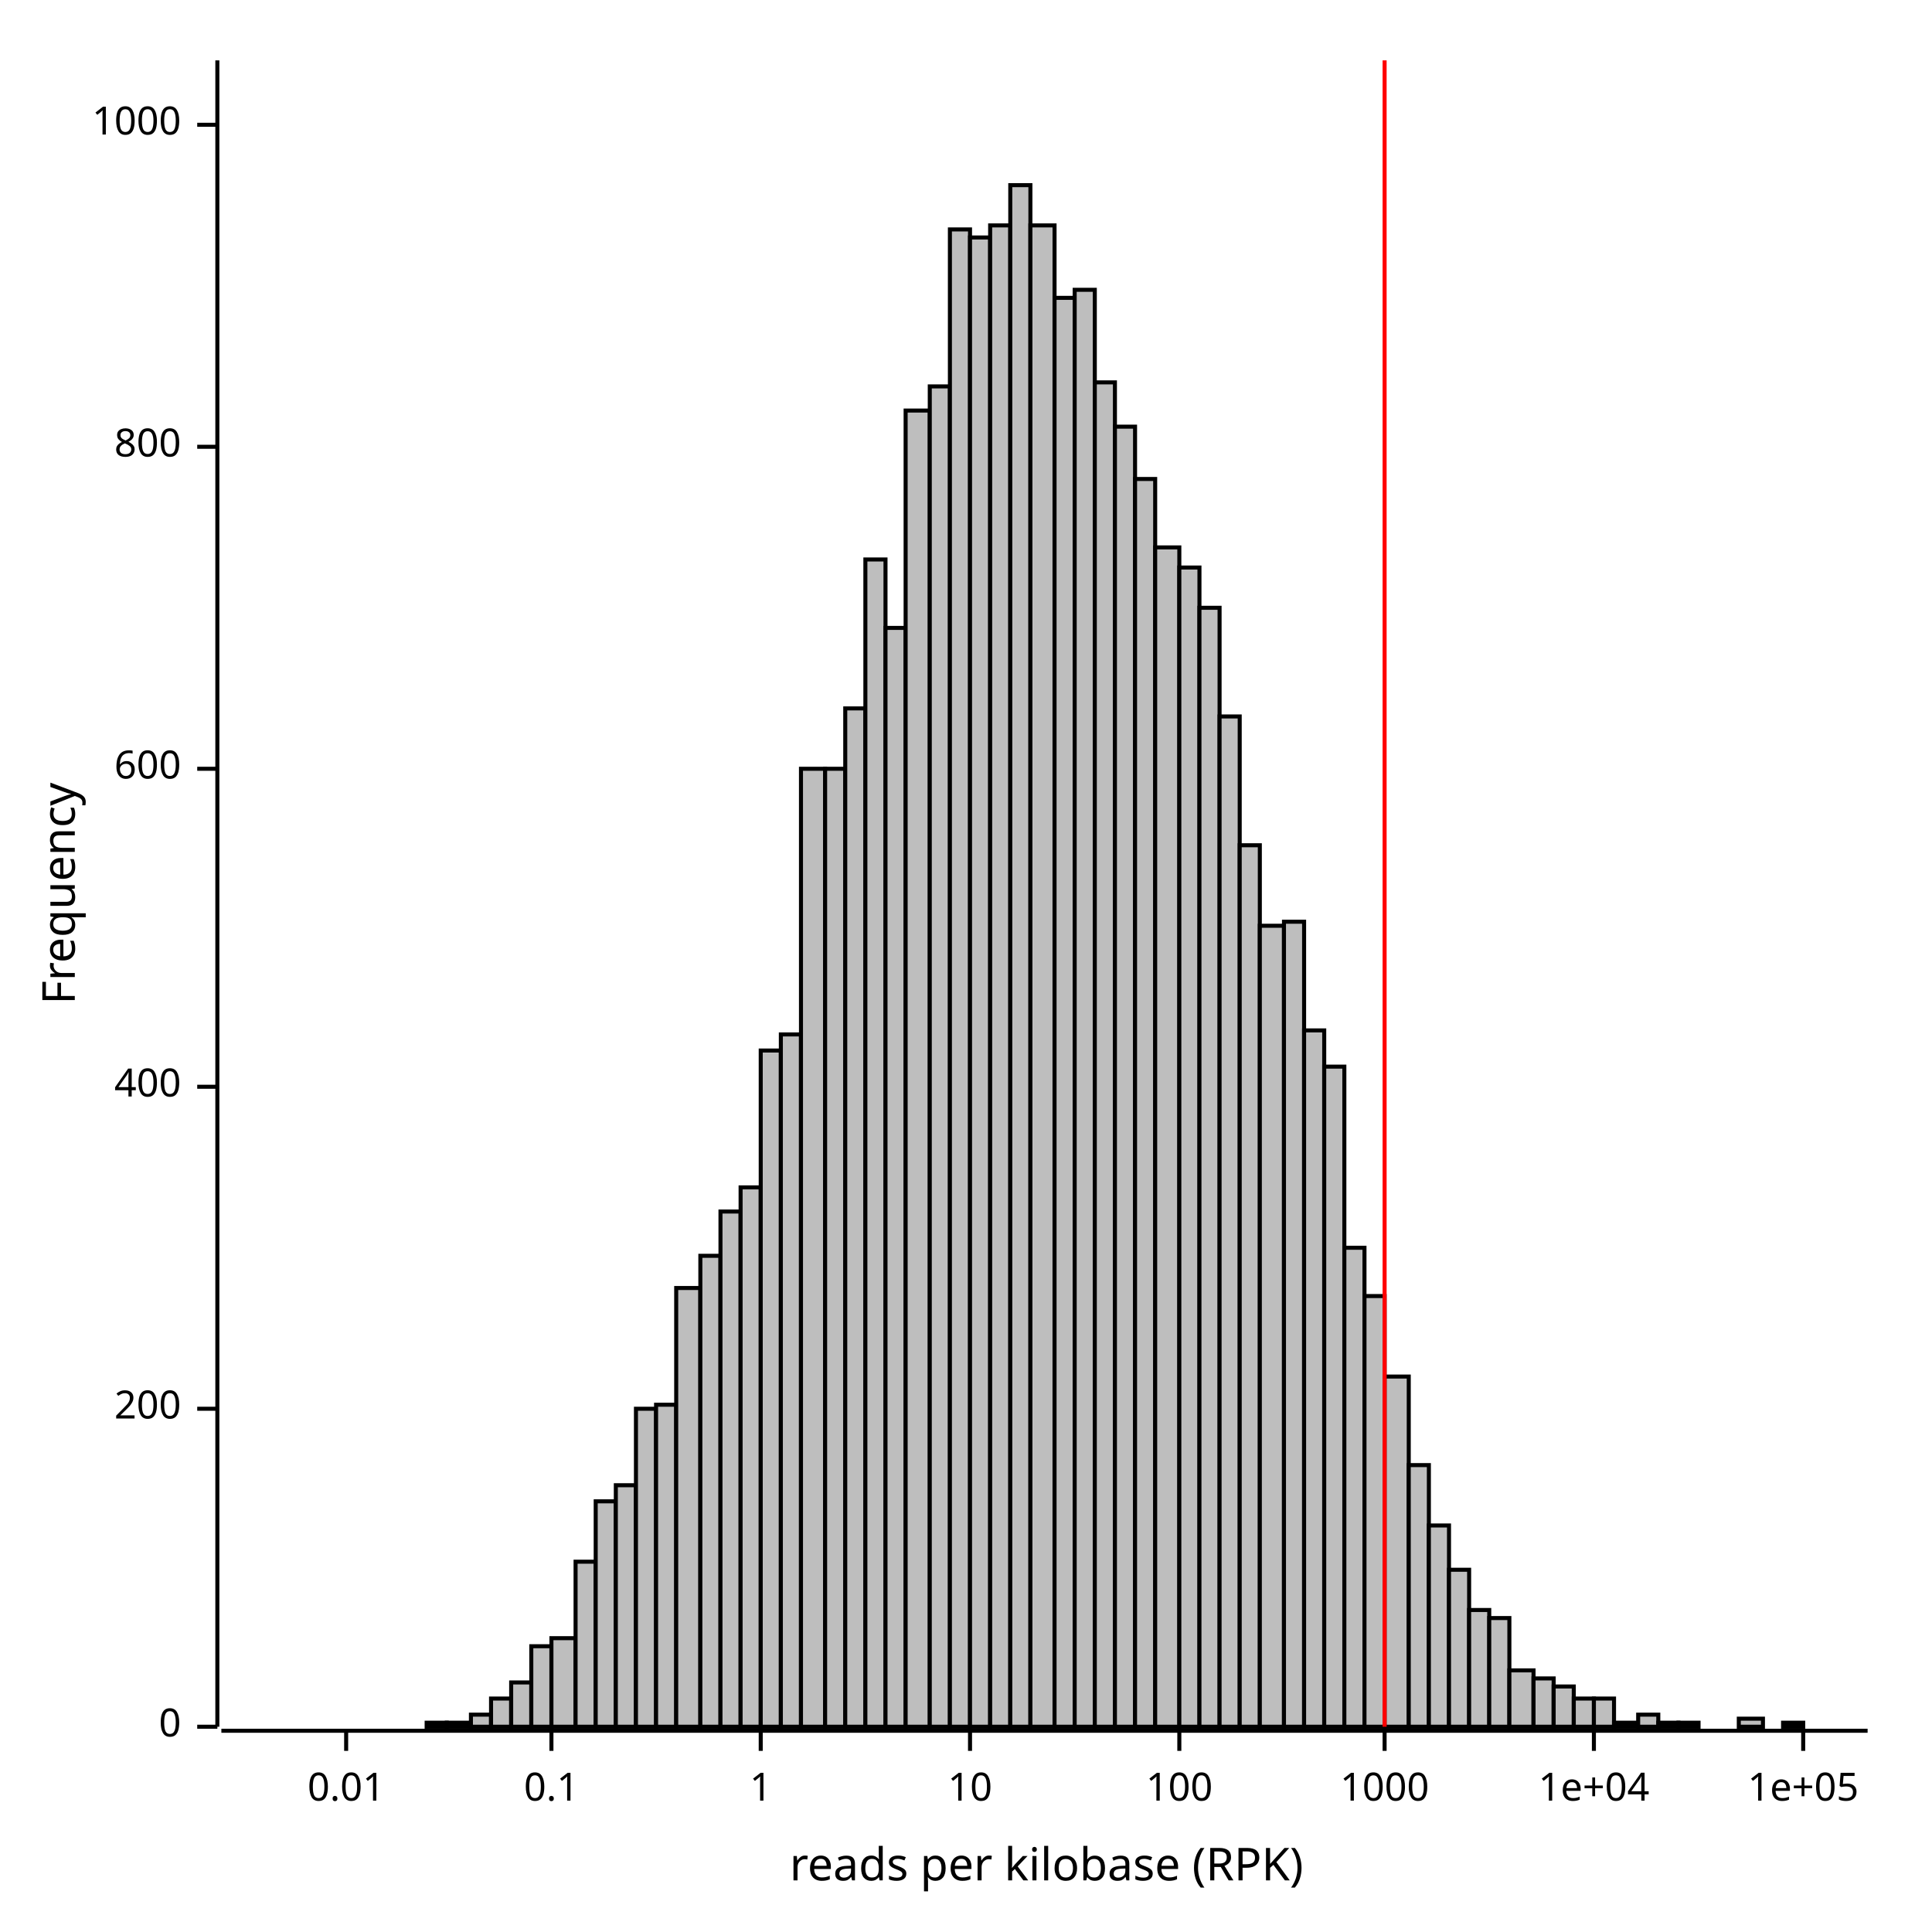
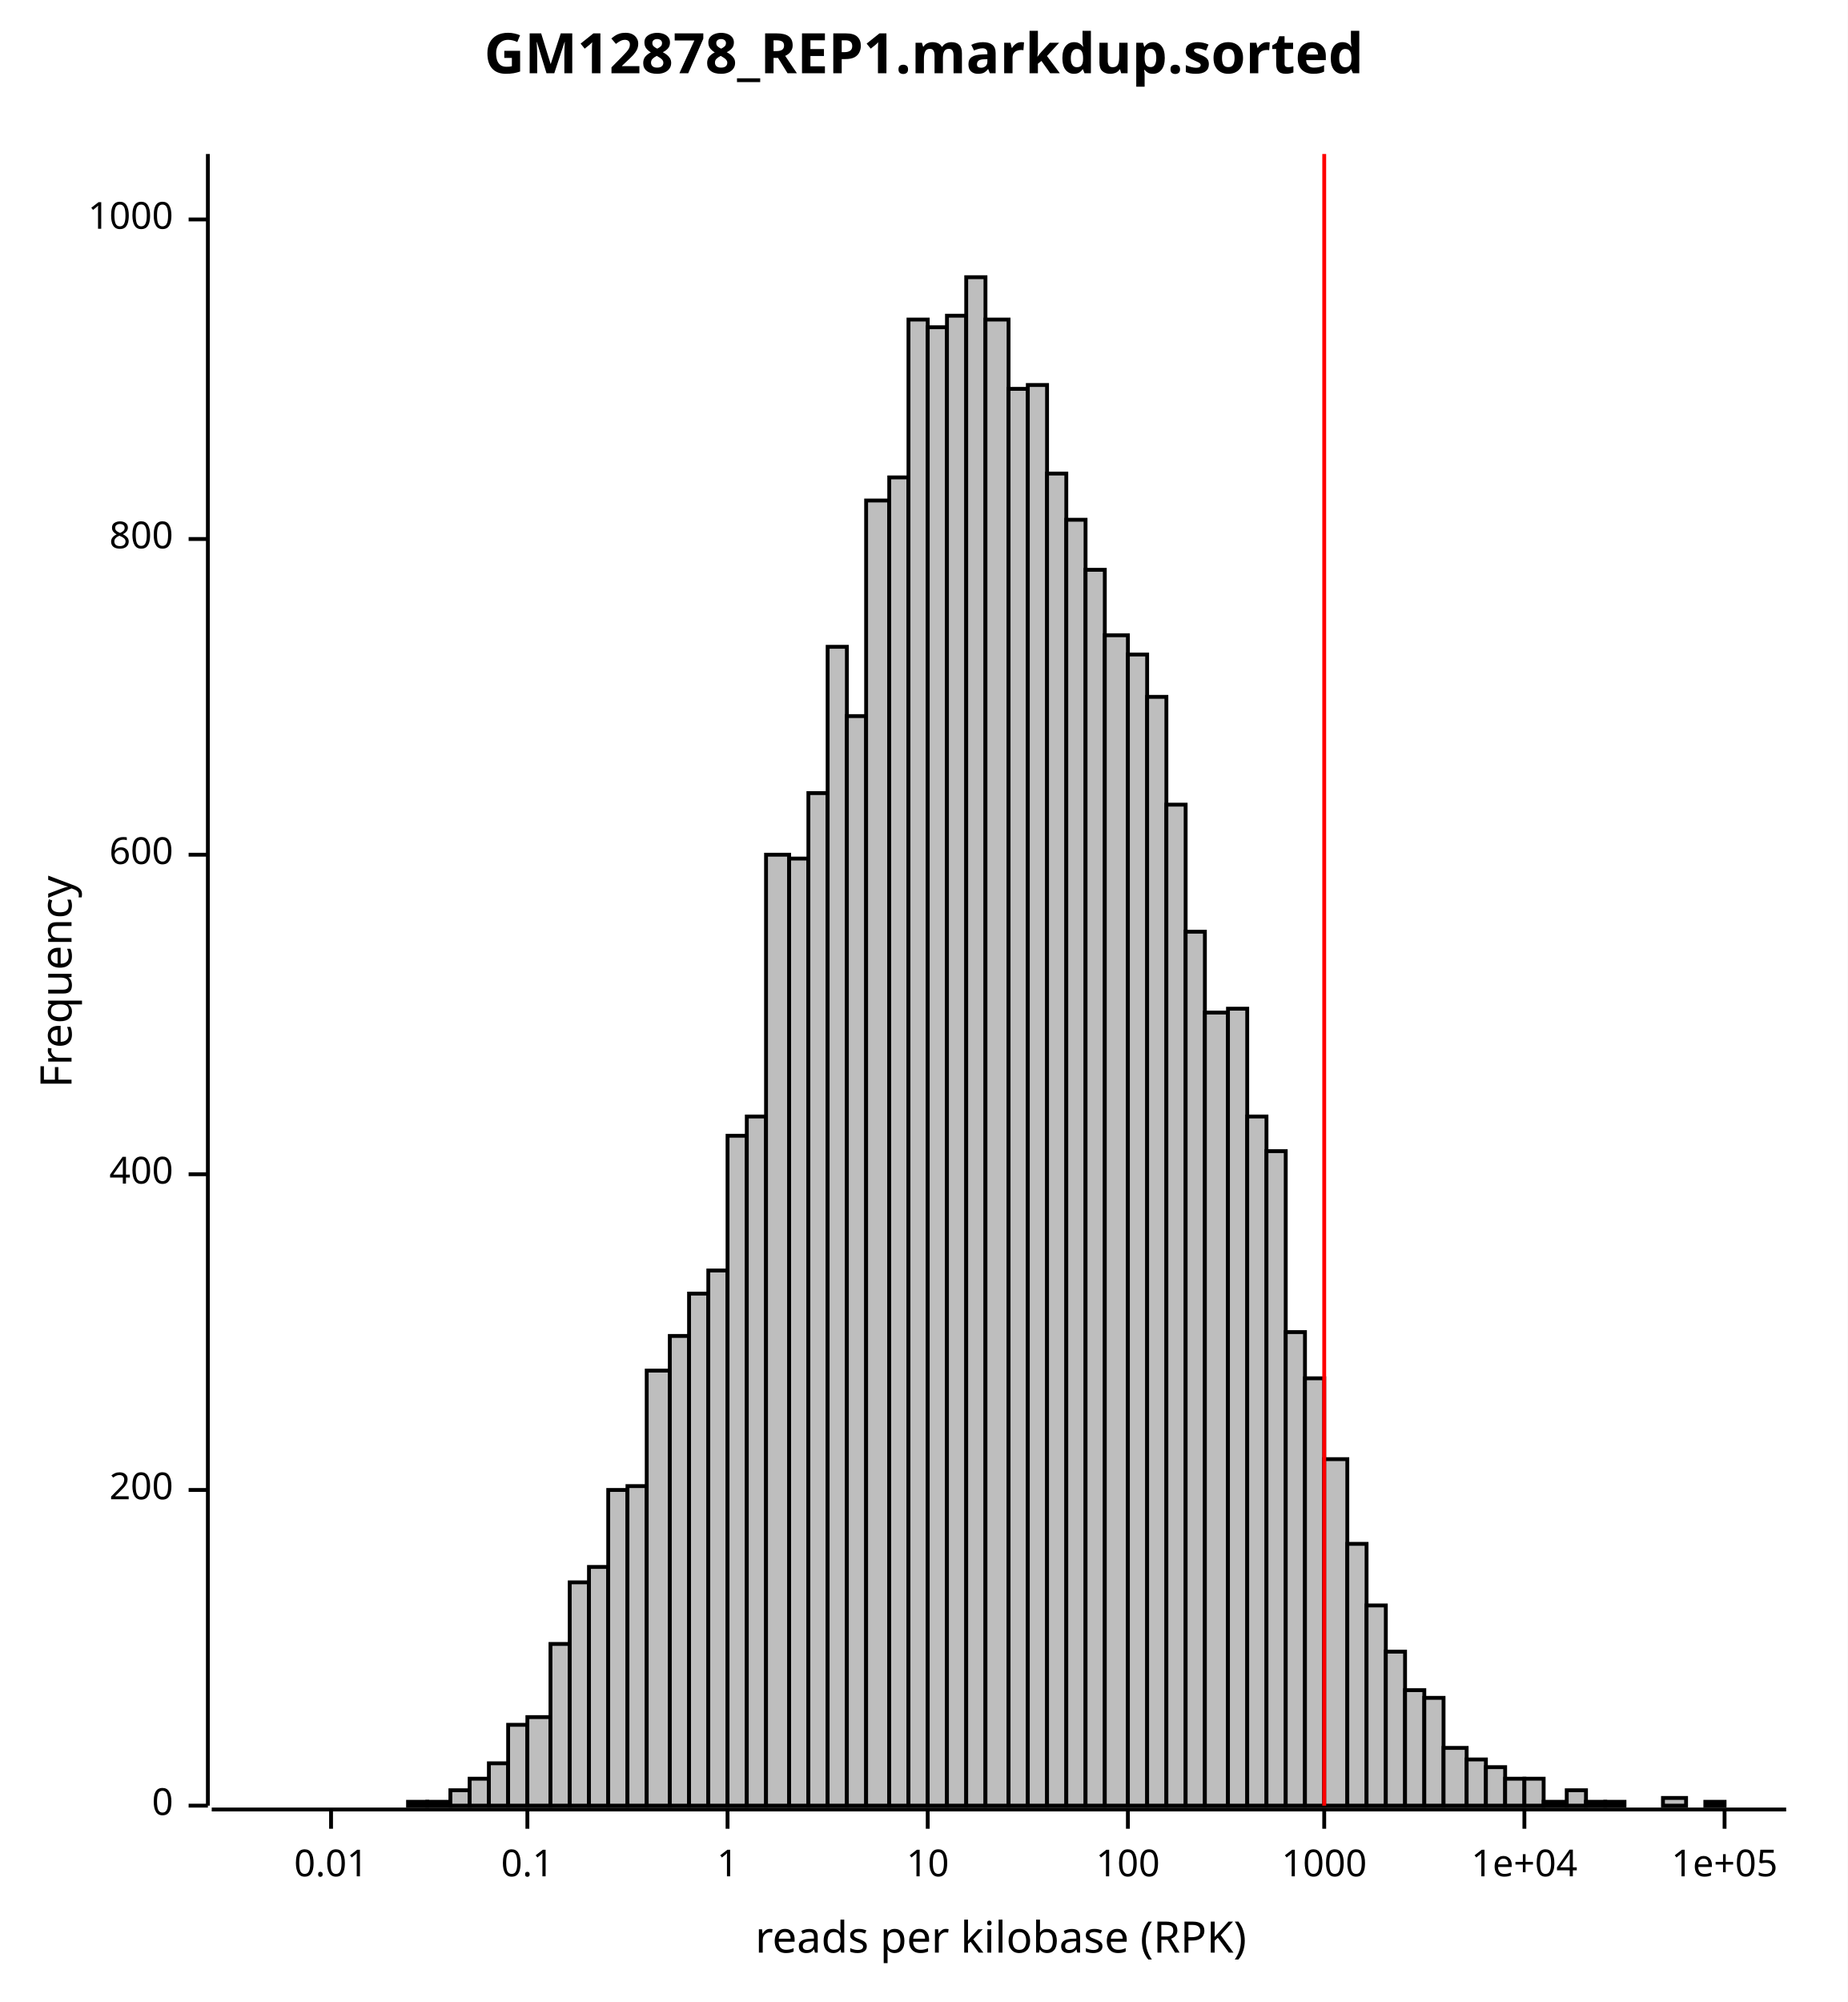
- <svg xmlns="http://www.w3.org/2000/svg" width="480" height="480" viewBox="0 0 480 480">
-   <rect x="0" y="0" width="480" height="480" opacity="1" fill="#FFFFFF" stroke="none" />
-   <text x="10" y="222" dy="0.76em" text-anchor="middle" font-family="sans-serif" font-size="11.29" opacity="1" fill="#000000" transform="rotate(270, 10, 222)">
+ <svg xmlns="http://www.w3.org/2000/svg" width="480" height="520" viewBox="0 0 480 520">
+   <rect x="0" y="0" width="480" height="520" opacity="1" fill="#FFFFFF" stroke="none" />
+   <text x="240" y="8" dy="0.76em" text-anchor="middle" font-family="sans-serif" font-size="14.516" opacity="1" fill="#000000" font-weight="bold">
+ GM12878_REP1.markdup.sorted
+ </text>
+   <text x="10" y="255" dy="0.76em" text-anchor="middle" font-family="sans-serif" font-size="11.29" opacity="1" fill="#000000" transform="rotate(270, 10, 255)">
Frequency
</text>
-   <text x="260" y="470" dy="-0.5ex" text-anchor="middle" font-family="sans-serif" font-size="11.29" opacity="1" fill="#000000">
+   <text x="260" y="510" dy="-0.5ex" text-anchor="middle" font-family="sans-serif" font-size="11.29" opacity="1" fill="#000000">
reads per kilobase (RPK)
</text>
-   <polyline fill="none" opacity="1" stroke="#000000" stroke-width="1" points="54,15 54,429 " />
-   <text x="45" y="429" dy="0.5ex" text-anchor="end" font-family="sans-serif" font-size="9.677" opacity="1" fill="#000000">
+   <polyline fill="none" opacity="1" stroke="#000000" stroke-width="1" points="54,40 54,469 " />
+   <text x="45" y="469" dy="0.5ex" text-anchor="end" font-family="sans-serif" font-size="9.677" opacity="1" fill="#000000">
0
</text>
-   <polyline fill="none" opacity="1" stroke="#000000" stroke-width="1" points="49,429 54,429 " />
-   <text x="45" y="350" dy="0.5ex" text-anchor="end" font-family="sans-serif" font-size="9.677" opacity="1" fill="#000000">
+   <polyline fill="none" opacity="1" stroke="#000000" stroke-width="1" points="49,469 54,469 " />
+   <text x="45" y="387" dy="0.5ex" text-anchor="end" font-family="sans-serif" font-size="9.677" opacity="1" fill="#000000">
200
</text>
-   <polyline fill="none" opacity="1" stroke="#000000" stroke-width="1" points="49,350 54,350 " />
-   <text x="45" y="270" dy="0.5ex" text-anchor="end" font-family="sans-serif" font-size="9.677" opacity="1" fill="#000000">
+   <polyline fill="none" opacity="1" stroke="#000000" stroke-width="1" points="49,387 54,387 " />
+   <text x="45" y="305" dy="0.5ex" text-anchor="end" font-family="sans-serif" font-size="9.677" opacity="1" fill="#000000">
400
</text>
-   <polyline fill="none" opacity="1" stroke="#000000" stroke-width="1" points="49,270 54,270 " />
-   <text x="45" y="191" dy="0.5ex" text-anchor="end" font-family="sans-serif" font-size="9.677" opacity="1" fill="#000000">
+   <polyline fill="none" opacity="1" stroke="#000000" stroke-width="1" points="49,305 54,305 " />
+   <text x="45" y="222" dy="0.5ex" text-anchor="end" font-family="sans-serif" font-size="9.677" opacity="1" fill="#000000">
600
</text>
-   <polyline fill="none" opacity="1" stroke="#000000" stroke-width="1" points="49,191 54,191 " />
-   <text x="45" y="111" dy="0.5ex" text-anchor="end" font-family="sans-serif" font-size="9.677" opacity="1" fill="#000000">
+   <polyline fill="none" opacity="1" stroke="#000000" stroke-width="1" points="49,222 54,222 " />
+   <text x="45" y="140" dy="0.5ex" text-anchor="end" font-family="sans-serif" font-size="9.677" opacity="1" fill="#000000">
800
</text>
-   <polyline fill="none" opacity="1" stroke="#000000" stroke-width="1" points="49,111 54,111 " />
-   <text x="45" y="31" dy="0.5ex" text-anchor="end" font-family="sans-serif" font-size="9.677" opacity="1" fill="#000000">
+   <polyline fill="none" opacity="1" stroke="#000000" stroke-width="1" points="49,140 54,140 " />
+   <text x="45" y="57" dy="0.5ex" text-anchor="end" font-family="sans-serif" font-size="9.677" opacity="1" fill="#000000">
1000
</text>
-   <polyline fill="none" opacity="1" stroke="#000000" stroke-width="1" points="49,31 54,31 " />
-   <polyline fill="none" opacity="1" stroke="#000000" stroke-width="1" points="55,430 464,430 " />
-   <text x="86" y="440" dy="0.76em" text-anchor="middle" font-family="sans-serif" font-size="9.677" opacity="1" fill="#000000">
+   <polyline fill="none" opacity="1" stroke="#000000" stroke-width="1" points="49,57 54,57 " />
+   <polyline fill="none" opacity="1" stroke="#000000" stroke-width="1" points="55,470 464,470 " />
+   <text x="86" y="480" dy="0.76em" text-anchor="middle" font-family="sans-serif" font-size="9.677" opacity="1" fill="#000000">
0.01
</text>
-   <polyline fill="none" opacity="1" stroke="#000000" stroke-width="1" points="86,430 86,435 " />
-   <text x="137" y="440" dy="0.76em" text-anchor="middle" font-family="sans-serif" font-size="9.677" opacity="1" fill="#000000">
+   <polyline fill="none" opacity="1" stroke="#000000" stroke-width="1" points="86,470 86,475 " />
+   <text x="137" y="480" dy="0.76em" text-anchor="middle" font-family="sans-serif" font-size="9.677" opacity="1" fill="#000000">
0.1
</text>
-   <polyline fill="none" opacity="1" stroke="#000000" stroke-width="1" points="137,430 137,435 " />
-   <text x="189" y="440" dy="0.76em" text-anchor="middle" font-family="sans-serif" font-size="9.677" opacity="1" fill="#000000">
+   <polyline fill="none" opacity="1" stroke="#000000" stroke-width="1" points="137,470 137,475 " />
+   <text x="189" y="480" dy="0.76em" text-anchor="middle" font-family="sans-serif" font-size="9.677" opacity="1" fill="#000000">
1
</text>
-   <polyline fill="none" opacity="1" stroke="#000000" stroke-width="1" points="189,430 189,435 " />
-   <text x="241" y="440" dy="0.76em" text-anchor="middle" font-family="sans-serif" font-size="9.677" opacity="1" fill="#000000">
+   <polyline fill="none" opacity="1" stroke="#000000" stroke-width="1" points="189,470 189,475 " />
+   <text x="241" y="480" dy="0.76em" text-anchor="middle" font-family="sans-serif" font-size="9.677" opacity="1" fill="#000000">
10
</text>
-   <polyline fill="none" opacity="1" stroke="#000000" stroke-width="1" points="241,430 241,435 " />
-   <text x="293" y="440" dy="0.76em" text-anchor="middle" font-family="sans-serif" font-size="9.677" opacity="1" fill="#000000">
+   <polyline fill="none" opacity="1" stroke="#000000" stroke-width="1" points="241,470 241,475 " />
+   <text x="293" y="480" dy="0.76em" text-anchor="middle" font-family="sans-serif" font-size="9.677" opacity="1" fill="#000000">
100
</text>
-   <polyline fill="none" opacity="1" stroke="#000000" stroke-width="1" points="293,430 293,435 " />
-   <text x="344" y="440" dy="0.76em" text-anchor="middle" font-family="sans-serif" font-size="9.677" opacity="1" fill="#000000">
+   <polyline fill="none" opacity="1" stroke="#000000" stroke-width="1" points="293,470 293,475 " />
+   <text x="344" y="480" dy="0.76em" text-anchor="middle" font-family="sans-serif" font-size="9.677" opacity="1" fill="#000000">
1000
</text>
-   <polyline fill="none" opacity="1" stroke="#000000" stroke-width="1" points="344,430 344,435 " />
-   <text x="396" y="440" dy="0.76em" text-anchor="middle" font-family="sans-serif" font-size="9.677" opacity="1" fill="#000000">
+   <polyline fill="none" opacity="1" stroke="#000000" stroke-width="1" points="344,470 344,475 " />
+   <text x="396" y="480" dy="0.76em" text-anchor="middle" font-family="sans-serif" font-size="9.677" opacity="1" fill="#000000">
1e+04
</text>
-   <polyline fill="none" opacity="1" stroke="#000000" stroke-width="1" points="396,430 396,435 " />
-   <text x="448" y="440" dy="0.76em" text-anchor="middle" font-family="sans-serif" font-size="9.677" opacity="1" fill="#000000">
+   <polyline fill="none" opacity="1" stroke="#000000" stroke-width="1" points="396,470 396,475 " />
+   <text x="448" y="480" dy="0.76em" text-anchor="middle" font-family="sans-serif" font-size="9.677" opacity="1" fill="#000000">
1e+05
</text>
-   <polyline fill="none" opacity="1" stroke="#000000" stroke-width="1" points="448,430 448,435 " />
-   <rect x="55" y="429" width="5" height="0" opacity="1" fill="#BEBEBE" stroke="none" />
-   <rect x="55" y="429" width="5" height="0" opacity="1" fill="none" stroke="#000000" />
-   <rect x="106" y="428" width="5" height="1" opacity="1" fill="#BEBEBE" stroke="none" />
-   <rect x="106" y="428" width="5" height="1" opacity="1" fill="none" stroke="#000000" />
-   <rect x="111" y="428" width="6" height="1" opacity="1" fill="#BEBEBE" stroke="none" />
-   <rect x="111" y="428" width="6" height="1" opacity="1" fill="none" stroke="#000000" />
-   <rect x="117" y="426" width="5" height="3" opacity="1" fill="#BEBEBE" stroke="none" />
-   <rect x="117" y="426" width="5" height="3" opacity="1" fill="none" stroke="#000000" />
-   <rect x="122" y="422" width="5" height="7" opacity="1" fill="#BEBEBE" stroke="none" />
-   <rect x="122" y="422" width="5" height="7" opacity="1" fill="none" stroke="#000000" />
-   <rect x="127" y="418" width="5" height="11" opacity="1" fill="#BEBEBE" stroke="none" />
-   <rect x="127" y="418" width="5" height="11" opacity="1" fill="none" stroke="#000000" />
-   <rect x="132" y="409" width="5" height="20" opacity="1" fill="#BEBEBE" stroke="none" />
-   <rect x="132" y="409" width="5" height="20" opacity="1" fill="none" stroke="#000000" />
-   <rect x="137" y="407" width="6" height="22" opacity="1" fill="#BEBEBE" stroke="none" />
-   <rect x="137" y="407" width="6" height="22" opacity="1" fill="none" stroke="#000000" />
-   <rect x="143" y="388" width="5" height="41" opacity="1" fill="#BEBEBE" stroke="none" />
-   <rect x="143" y="388" width="5" height="41" opacity="1" fill="none" stroke="#000000" />
-   <rect x="148" y="373" width="5" height="56" opacity="1" fill="#BEBEBE" stroke="none" />
-   <rect x="148" y="373" width="5" height="56" opacity="1" fill="none" stroke="#000000" />
-   <rect x="153" y="369" width="5" height="60" opacity="1" fill="#BEBEBE" stroke="none" />
-   <rect x="153" y="369" width="5" height="60" opacity="1" fill="none" stroke="#000000" />
-   <rect x="158" y="350" width="5" height="79" opacity="1" fill="#BEBEBE" stroke="none" />
-   <rect x="158" y="350" width="5" height="79" opacity="1" fill="none" stroke="#000000" />
-   <rect x="163" y="349" width="5" height="80" opacity="1" fill="#BEBEBE" stroke="none" />
-   <rect x="163" y="349" width="5" height="80" opacity="1" fill="none" stroke="#000000" />
-   <rect x="168" y="320" width="6" height="109" opacity="1" fill="#BEBEBE" stroke="none" />
-   <rect x="168" y="320" width="6" height="109" opacity="1" fill="none" stroke="#000000" />
-   <rect x="174" y="312" width="5" height="117" opacity="1" fill="#BEBEBE" stroke="none" />
-   <rect x="174" y="312" width="5" height="117" opacity="1" fill="none" stroke="#000000" />
-   <rect x="179" y="301" width="5" height="128" opacity="1" fill="#BEBEBE" stroke="none" />
-   <rect x="179" y="301" width="5" height="128" opacity="1" fill="none" stroke="#000000" />
-   <rect x="184" y="295" width="5" height="134" opacity="1" fill="#BEBEBE" stroke="none" />
-   <rect x="184" y="295" width="5" height="134" opacity="1" fill="none" stroke="#000000" />
-   <rect x="189" y="261" width="5" height="168" opacity="1" fill="#BEBEBE" stroke="none" />
-   <rect x="189" y="261" width="5" height="168" opacity="1" fill="none" stroke="#000000" />
-   <rect x="194" y="257" width="5" height="172" opacity="1" fill="#BEBEBE" stroke="none" />
-   <rect x="194" y="257" width="5" height="172" opacity="1" fill="none" stroke="#000000" />
-   <rect x="199" y="191" width="6" height="238" opacity="1" fill="#BEBEBE" stroke="none" />
-   <rect x="199" y="191" width="6" height="238" opacity="1" fill="none" stroke="#000000" />
-   <rect x="205" y="191" width="5" height="238" opacity="1" fill="#BEBEBE" stroke="none" />
-   <rect x="205" y="191" width="5" height="238" opacity="1" fill="none" stroke="#000000" />
-   <rect x="210" y="176" width="5" height="253" opacity="1" fill="#BEBEBE" stroke="none" />
-   <rect x="210" y="176" width="5" height="253" opacity="1" fill="none" stroke="#000000" />
-   <rect x="215" y="139" width="5" height="290" opacity="1" fill="#BEBEBE" stroke="none" />
-   <rect x="215" y="139" width="5" height="290" opacity="1" fill="none" stroke="#000000" />
-   <rect x="220" y="156" width="5" height="273" opacity="1" fill="#BEBEBE" stroke="none" />
-   <rect x="220" y="156" width="5" height="273" opacity="1" fill="none" stroke="#000000" />
-   <rect x="225" y="102" width="6" height="327" opacity="1" fill="#BEBEBE" stroke="none" />
-   <rect x="225" y="102" width="6" height="327" opacity="1" fill="none" stroke="#000000" />
-   <rect x="231" y="96" width="5" height="333" opacity="1" fill="#BEBEBE" stroke="none" />
-   <rect x="231" y="96" width="5" height="333" opacity="1" fill="none" stroke="#000000" />
-   <rect x="236" y="57" width="5" height="372" opacity="1" fill="#BEBEBE" stroke="none" />
-   <rect x="236" y="57" width="5" height="372" opacity="1" fill="none" stroke="#000000" />
-   <rect x="241" y="59" width="5" height="370" opacity="1" fill="#BEBEBE" stroke="none" />
-   <rect x="241" y="59" width="5" height="370" opacity="1" fill="none" stroke="#000000" />
-   <rect x="246" y="56" width="5" height="373" opacity="1" fill="#BEBEBE" stroke="none" />
-   <rect x="246" y="56" width="5" height="373" opacity="1" fill="none" stroke="#000000" />
-   <rect x="251" y="46" width="5" height="383" opacity="1" fill="#BEBEBE" stroke="none" />
-   <rect x="251" y="46" width="5" height="383" opacity="1" fill="none" stroke="#000000" />
-   <rect x="256" y="56" width="6" height="373" opacity="1" fill="#BEBEBE" stroke="none" />
-   <rect x="256" y="56" width="6" height="373" opacity="1" fill="none" stroke="#000000" />
-   <rect x="262" y="74" width="5" height="355" opacity="1" fill="#BEBEBE" stroke="none" />
-   <rect x="262" y="74" width="5" height="355" opacity="1" fill="none" stroke="#000000" />
-   <rect x="267" y="72" width="5" height="357" opacity="1" fill="#BEBEBE" stroke="none" />
-   <rect x="267" y="72" width="5" height="357" opacity="1" fill="none" stroke="#000000" />
-   <rect x="272" y="95" width="5" height="334" opacity="1" fill="#BEBEBE" stroke="none" />
-   <rect x="272" y="95" width="5" height="334" opacity="1" fill="none" stroke="#000000" />
-   <rect x="277" y="106" width="5" height="323" opacity="1" fill="#BEBEBE" stroke="none" />
-   <rect x="277" y="106" width="5" height="323" opacity="1" fill="none" stroke="#000000" />
-   <rect x="282" y="119" width="5" height="310" opacity="1" fill="#BEBEBE" stroke="none" />
-   <rect x="282" y="119" width="5" height="310" opacity="1" fill="none" stroke="#000000" />
-   <rect x="287" y="136" width="6" height="293" opacity="1" fill="#BEBEBE" stroke="none" />
-   <rect x="287" y="136" width="6" height="293" opacity="1" fill="none" stroke="#000000" />
-   <rect x="293" y="141" width="5" height="288" opacity="1" fill="#BEBEBE" stroke="none" />
-   <rect x="293" y="141" width="5" height="288" opacity="1" fill="none" stroke="#000000" />
-   <rect x="298" y="151" width="5" height="278" opacity="1" fill="#BEBEBE" stroke="none" />
-   <rect x="298" y="151" width="5" height="278" opacity="1" fill="none" stroke="#000000" />
-   <rect x="303" y="178" width="5" height="251" opacity="1" fill="#BEBEBE" stroke="none" />
-   <rect x="303" y="178" width="5" height="251" opacity="1" fill="none" stroke="#000000" />
-   <rect x="308" y="210" width="5" height="219" opacity="1" fill="#BEBEBE" stroke="none" />
-   <rect x="308" y="210" width="5" height="219" opacity="1" fill="none" stroke="#000000" />
-   <rect x="313" y="230" width="6" height="199" opacity="1" fill="#BEBEBE" stroke="none" />
-   <rect x="313" y="230" width="6" height="199" opacity="1" fill="none" stroke="#000000" />
-   <rect x="319" y="229" width="5" height="200" opacity="1" fill="#BEBEBE" stroke="none" />
-   <rect x="319" y="229" width="5" height="200" opacity="1" fill="none" stroke="#000000" />
-   <rect x="324" y="256" width="5" height="173" opacity="1" fill="#BEBEBE" stroke="none" />
-   <rect x="324" y="256" width="5" height="173" opacity="1" fill="none" stroke="#000000" />
-   <rect x="329" y="265" width="5" height="164" opacity="1" fill="#BEBEBE" stroke="none" />
-   <rect x="329" y="265" width="5" height="164" opacity="1" fill="none" stroke="#000000" />
-   <rect x="334" y="310" width="5" height="119" opacity="1" fill="#BEBEBE" stroke="none" />
-   <rect x="334" y="310" width="5" height="119" opacity="1" fill="none" stroke="#000000" />
-   <rect x="339" y="322" width="5" height="107" opacity="1" fill="#BEBEBE" stroke="none" />
-   <rect x="339" y="322" width="5" height="107" opacity="1" fill="none" stroke="#000000" />
-   <rect x="344" y="342" width="6" height="87" opacity="1" fill="#BEBEBE" stroke="none" />
-   <rect x="344" y="342" width="6" height="87" opacity="1" fill="none" stroke="#000000" />
-   <rect x="350" y="364" width="5" height="65" opacity="1" fill="#BEBEBE" stroke="none" />
-   <rect x="350" y="364" width="5" height="65" opacity="1" fill="none" stroke="#000000" />
-   <rect x="355" y="379" width="5" height="50" opacity="1" fill="#BEBEBE" stroke="none" />
-   <rect x="355" y="379" width="5" height="50" opacity="1" fill="none" stroke="#000000" />
-   <rect x="360" y="390" width="5" height="39" opacity="1" fill="#BEBEBE" stroke="none" />
-   <rect x="360" y="390" width="5" height="39" opacity="1" fill="none" stroke="#000000" />
-   <rect x="365" y="400" width="5" height="29" opacity="1" fill="#BEBEBE" stroke="none" />
-   <rect x="365" y="400" width="5" height="29" opacity="1" fill="none" stroke="#000000" />
-   <rect x="370" y="402" width="5" height="27" opacity="1" fill="#BEBEBE" stroke="none" />
-   <rect x="370" y="402" width="5" height="27" opacity="1" fill="none" stroke="#000000" />
-   <rect x="375" y="415" width="6" height="14" opacity="1" fill="#BEBEBE" stroke="none" />
-   <rect x="375" y="415" width="6" height="14" opacity="1" fill="none" stroke="#000000" />
-   <rect x="381" y="417" width="5" height="12" opacity="1" fill="#BEBEBE" stroke="none" />
-   <rect x="381" y="417" width="5" height="12" opacity="1" fill="none" stroke="#000000" />
-   <rect x="386" y="419" width="5" height="10" opacity="1" fill="#BEBEBE" stroke="none" />
-   <rect x="386" y="419" width="5" height="10" opacity="1" fill="none" stroke="#000000" />
-   <rect x="391" y="422" width="5" height="7" opacity="1" fill="#BEBEBE" stroke="none" />
-   <rect x="391" y="422" width="5" height="7" opacity="1" fill="none" stroke="#000000" />
-   <rect x="396" y="422" width="5" height="7" opacity="1" fill="#BEBEBE" stroke="none" />
-   <rect x="396" y="422" width="5" height="7" opacity="1" fill="none" stroke="#000000" />
-   <rect x="401" y="428" width="6" height="1" opacity="1" fill="#BEBEBE" stroke="none" />
-   <rect x="401" y="428" width="6" height="1" opacity="1" fill="none" stroke="#000000" />
-   <rect x="407" y="426" width="5" height="3" opacity="1" fill="#BEBEBE" stroke="none" />
-   <rect x="407" y="426" width="5" height="3" opacity="1" fill="none" stroke="#000000" />
-   <rect x="412" y="428" width="5" height="1" opacity="1" fill="#BEBEBE" stroke="none" />
-   <rect x="412" y="428" width="5" height="1" opacity="1" fill="none" stroke="#000000" />
-   <rect x="417" y="428" width="5" height="1" opacity="1" fill="#BEBEBE" stroke="none" />
-   <rect x="417" y="428" width="5" height="1" opacity="1" fill="none" stroke="#000000" />
-   <rect x="422" y="429" width="5" height="0" opacity="1" fill="#BEBEBE" stroke="none" />
-   <rect x="422" y="429" width="5" height="0" opacity="1" fill="none" stroke="#000000" />
-   <rect x="427" y="429" width="5" height="0" opacity="1" fill="#BEBEBE" stroke="none" />
-   <rect x="427" y="429" width="5" height="0" opacity="1" fill="none" stroke="#000000" />
-   <rect x="432" y="427" width="6" height="2" opacity="1" fill="#BEBEBE" stroke="none" />
-   <rect x="432" y="427" width="6" height="2" opacity="1" fill="none" stroke="#000000" />
-   <rect x="438" y="429" width="5" height="0" opacity="1" fill="#BEBEBE" stroke="none" />
-   <rect x="438" y="429" width="5" height="0" opacity="1" fill="none" stroke="#000000" />
-   <rect x="443" y="428" width="5" height="1" opacity="1" fill="#BEBEBE" stroke="none" />
-   <rect x="443" y="428" width="5" height="1" opacity="1" fill="none" stroke="#000000" />
-   <rect x="453" y="429" width="5" height="0" opacity="1" fill="#BEBEBE" stroke="none" />
-   <rect x="453" y="429" width="5" height="0" opacity="1" fill="none" stroke="#000000" />
-   <rect x="458" y="429" width="6" height="0" opacity="1" fill="#BEBEBE" stroke="none" />
-   <rect x="458" y="429" width="6" height="0" opacity="1" fill="none" stroke="#000000" />
-   <polyline fill="none" opacity="1" stroke="#FF0000" stroke-width="1" points="344,429 344,15 " />
+   <polyline fill="none" opacity="1" stroke="#000000" stroke-width="1" points="448,470 448,475 " />
+   <rect x="55" y="469" width="5" height="0" opacity="1" fill="#BEBEBE" stroke="none" />
+   <rect x="55" y="469" width="5" height="0" opacity="1" fill="none" stroke="#000000" />
+   <rect x="106" y="468" width="5" height="1" opacity="1" fill="#BEBEBE" stroke="none" />
+   <rect x="106" y="468" width="5" height="1" opacity="1" fill="none" stroke="#000000" />
+   <rect x="111" y="468" width="6" height="1" opacity="1" fill="#BEBEBE" stroke="none" />
+   <rect x="111" y="468" width="6" height="1" opacity="1" fill="none" stroke="#000000" />
+   <rect x="117" y="465" width="5" height="4" opacity="1" fill="#BEBEBE" stroke="none" />
+   <rect x="117" y="465" width="5" height="4" opacity="1" fill="none" stroke="#000000" />
+   <rect x="122" y="462" width="5" height="7" opacity="1" fill="#BEBEBE" stroke="none" />
+   <rect x="122" y="462" width="5" height="7" opacity="1" fill="none" stroke="#000000" />
+   <rect x="127" y="458" width="5" height="11" opacity="1" fill="#BEBEBE" stroke="none" />
+   <rect x="127" y="458" width="5" height="11" opacity="1" fill="none" stroke="#000000" />
+   <rect x="132" y="448" width="5" height="21" opacity="1" fill="#BEBEBE" stroke="none" />
+   <rect x="132" y="448" width="5" height="21" opacity="1" fill="none" stroke="#000000" />
+   <rect x="137" y="446" width="6" height="23" opacity="1" fill="#BEBEBE" stroke="none" />
+   <rect x="137" y="446" width="6" height="23" opacity="1" fill="none" stroke="#000000" />
+   <rect x="143" y="427" width="5" height="42" opacity="1" fill="#BEBEBE" stroke="none" />
+   <rect x="143" y="427" width="5" height="42" opacity="1" fill="none" stroke="#000000" />
+   <rect x="148" y="411" width="5" height="58" opacity="1" fill="#BEBEBE" stroke="none" />
+   <rect x="148" y="411" width="5" height="58" opacity="1" fill="none" stroke="#000000" />
+   <rect x="153" y="407" width="5" height="62" opacity="1" fill="#BEBEBE" stroke="none" />
+   <rect x="153" y="407" width="5" height="62" opacity="1" fill="none" stroke="#000000" />
+   <rect x="158" y="387" width="5" height="82" opacity="1" fill="#BEBEBE" stroke="none" />
+   <rect x="158" y="387" width="5" height="82" opacity="1" fill="none" stroke="#000000" />
+   <rect x="163" y="386" width="5" height="83" opacity="1" fill="#BEBEBE" stroke="none" />
+   <rect x="163" y="386" width="5" height="83" opacity="1" fill="none" stroke="#000000" />
+   <rect x="168" y="356" width="6" height="113" opacity="1" fill="#BEBEBE" stroke="none" />
+   <rect x="168" y="356" width="6" height="113" opacity="1" fill="none" stroke="#000000" />
+   <rect x="174" y="347" width="5" height="122" opacity="1" fill="#BEBEBE" stroke="none" />
+   <rect x="174" y="347" width="5" height="122" opacity="1" fill="none" stroke="#000000" />
+   <rect x="179" y="336" width="5" height="133" opacity="1" fill="#BEBEBE" stroke="none" />
+   <rect x="179" y="336" width="5" height="133" opacity="1" fill="none" stroke="#000000" />
+   <rect x="184" y="330" width="5" height="139" opacity="1" fill="#BEBEBE" stroke="none" />
+   <rect x="184" y="330" width="5" height="139" opacity="1" fill="none" stroke="#000000" />
+   <rect x="189" y="295" width="5" height="174" opacity="1" fill="#BEBEBE" stroke="none" />
+   <rect x="189" y="295" width="5" height="174" opacity="1" fill="none" stroke="#000000" />
+   <rect x="194" y="290" width="5" height="179" opacity="1" fill="#BEBEBE" stroke="none" />
+   <rect x="194" y="290" width="5" height="179" opacity="1" fill="none" stroke="#000000" />
+   <rect x="199" y="222" width="6" height="247" opacity="1" fill="#BEBEBE" stroke="none" />
+   <rect x="199" y="222" width="6" height="247" opacity="1" fill="none" stroke="#000000" />
+   <rect x="205" y="223" width="5" height="246" opacity="1" fill="#BEBEBE" stroke="none" />
+   <rect x="205" y="223" width="5" height="246" opacity="1" fill="none" stroke="#000000" />
+   <rect x="210" y="206" width="5" height="263" opacity="1" fill="#BEBEBE" stroke="none" />
+   <rect x="210" y="206" width="5" height="263" opacity="1" fill="none" stroke="#000000" />
+   <rect x="215" y="168" width="5" height="301" opacity="1" fill="#BEBEBE" stroke="none" />
+   <rect x="215" y="168" width="5" height="301" opacity="1" fill="none" stroke="#000000" />
+   <rect x="220" y="186" width="5" height="283" opacity="1" fill="#BEBEBE" stroke="none" />
+   <rect x="220" y="186" width="5" height="283" opacity="1" fill="none" stroke="#000000" />
+   <rect x="225" y="130" width="6" height="339" opacity="1" fill="#BEBEBE" stroke="none" />
+   <rect x="225" y="130" width="6" height="339" opacity="1" fill="none" stroke="#000000" />
+   <rect x="231" y="124" width="5" height="345" opacity="1" fill="#BEBEBE" stroke="none" />
+   <rect x="231" y="124" width="5" height="345" opacity="1" fill="none" stroke="#000000" />
+   <rect x="236" y="83" width="5" height="386" opacity="1" fill="#BEBEBE" stroke="none" />
+   <rect x="236" y="83" width="5" height="386" opacity="1" fill="none" stroke="#000000" />
+   <rect x="241" y="85" width="5" height="384" opacity="1" fill="#BEBEBE" stroke="none" />
+   <rect x="241" y="85" width="5" height="384" opacity="1" fill="none" stroke="#000000" />
+   <rect x="246" y="82" width="5" height="387" opacity="1" fill="#BEBEBE" stroke="none" />
+   <rect x="246" y="82" width="5" height="387" opacity="1" fill="none" stroke="#000000" />
+   <rect x="251" y="72" width="5" height="397" opacity="1" fill="#BEBEBE" stroke="none" />
+   <rect x="251" y="72" width="5" height="397" opacity="1" fill="none" stroke="#000000" />
+   <rect x="256" y="83" width="6" height="386" opacity="1" fill="#BEBEBE" stroke="none" />
+   <rect x="256" y="83" width="6" height="386" opacity="1" fill="none" stroke="#000000" />
+   <rect x="262" y="101" width="5" height="368" opacity="1" fill="#BEBEBE" stroke="none" />
+   <rect x="262" y="101" width="5" height="368" opacity="1" fill="none" stroke="#000000" />
+   <rect x="267" y="100" width="5" height="369" opacity="1" fill="#BEBEBE" stroke="none" />
+   <rect x="267" y="100" width="5" height="369" opacity="1" fill="none" stroke="#000000" />
+   <rect x="272" y="123" width="5" height="346" opacity="1" fill="#BEBEBE" stroke="none" />
+   <rect x="272" y="123" width="5" height="346" opacity="1" fill="none" stroke="#000000" />
+   <rect x="277" y="135" width="5" height="334" opacity="1" fill="#BEBEBE" stroke="none" />
+   <rect x="277" y="135" width="5" height="334" opacity="1" fill="none" stroke="#000000" />
+   <rect x="282" y="148" width="5" height="321" opacity="1" fill="#BEBEBE" stroke="none" />
+   <rect x="282" y="148" width="5" height="321" opacity="1" fill="none" stroke="#000000" />
+   <rect x="287" y="165" width="6" height="304" opacity="1" fill="#BEBEBE" stroke="none" />
+   <rect x="287" y="165" width="6" height="304" opacity="1" fill="none" stroke="#000000" />
+   <rect x="293" y="170" width="5" height="299" opacity="1" fill="#BEBEBE" stroke="none" />
+   <rect x="293" y="170" width="5" height="299" opacity="1" fill="none" stroke="#000000" />
+   <rect x="298" y="181" width="5" height="288" opacity="1" fill="#BEBEBE" stroke="none" />
+   <rect x="298" y="181" width="5" height="288" opacity="1" fill="none" stroke="#000000" />
+   <rect x="303" y="209" width="5" height="260" opacity="1" fill="#BEBEBE" stroke="none" />
+   <rect x="303" y="209" width="5" height="260" opacity="1" fill="none" stroke="#000000" />
+   <rect x="308" y="242" width="5" height="227" opacity="1" fill="#BEBEBE" stroke="none" />
+   <rect x="308" y="242" width="5" height="227" opacity="1" fill="none" stroke="#000000" />
+   <rect x="313" y="263" width="6" height="206" opacity="1" fill="#BEBEBE" stroke="none" />
+   <rect x="313" y="263" width="6" height="206" opacity="1" fill="none" stroke="#000000" />
+   <rect x="319" y="262" width="5" height="207" opacity="1" fill="#BEBEBE" stroke="none" />
+   <rect x="319" y="262" width="5" height="207" opacity="1" fill="none" stroke="#000000" />
+   <rect x="324" y="290" width="5" height="179" opacity="1" fill="#BEBEBE" stroke="none" />
+   <rect x="324" y="290" width="5" height="179" opacity="1" fill="none" stroke="#000000" />
+   <rect x="329" y="299" width="5" height="170" opacity="1" fill="#BEBEBE" stroke="none" />
+   <rect x="329" y="299" width="5" height="170" opacity="1" fill="none" stroke="#000000" />
+   <rect x="334" y="346" width="5" height="123" opacity="1" fill="#BEBEBE" stroke="none" />
+   <rect x="334" y="346" width="5" height="123" opacity="1" fill="none" stroke="#000000" />
+   <rect x="339" y="358" width="5" height="111" opacity="1" fill="#BEBEBE" stroke="none" />
+   <rect x="339" y="358" width="5" height="111" opacity="1" fill="none" stroke="#000000" />
+   <rect x="344" y="379" width="6" height="90" opacity="1" fill="#BEBEBE" stroke="none" />
+   <rect x="344" y="379" width="6" height="90" opacity="1" fill="none" stroke="#000000" />
+   <rect x="350" y="401" width="5" height="68" opacity="1" fill="#BEBEBE" stroke="none" />
+   <rect x="350" y="401" width="5" height="68" opacity="1" fill="none" stroke="#000000" />
+   <rect x="355" y="417" width="5" height="52" opacity="1" fill="#BEBEBE" stroke="none" />
+   <rect x="355" y="417" width="5" height="52" opacity="1" fill="none" stroke="#000000" />
+   <rect x="360" y="429" width="5" height="40" opacity="1" fill="#BEBEBE" stroke="none" />
+   <rect x="360" y="429" width="5" height="40" opacity="1" fill="none" stroke="#000000" />
+   <rect x="365" y="439" width="5" height="30" opacity="1" fill="#BEBEBE" stroke="none" />
+   <rect x="365" y="439" width="5" height="30" opacity="1" fill="none" stroke="#000000" />
+   <rect x="370" y="441" width="5" height="28" opacity="1" fill="#BEBEBE" stroke="none" />
+   <rect x="370" y="441" width="5" height="28" opacity="1" fill="none" stroke="#000000" />
+   <rect x="375" y="454" width="6" height="15" opacity="1" fill="#BEBEBE" stroke="none" />
+   <rect x="375" y="454" width="6" height="15" opacity="1" fill="none" stroke="#000000" />
+   <rect x="381" y="457" width="5" height="12" opacity="1" fill="#BEBEBE" stroke="none" />
+   <rect x="381" y="457" width="5" height="12" opacity="1" fill="none" stroke="#000000" />
+   <rect x="386" y="459" width="5" height="10" opacity="1" fill="#BEBEBE" stroke="none" />
+   <rect x="386" y="459" width="5" height="10" opacity="1" fill="none" stroke="#000000" />
+   <rect x="391" y="462" width="5" height="7" opacity="1" fill="#BEBEBE" stroke="none" />
+   <rect x="391" y="462" width="5" height="7" opacity="1" fill="none" stroke="#000000" />
+   <rect x="396" y="462" width="5" height="7" opacity="1" fill="#BEBEBE" stroke="none" />
+   <rect x="396" y="462" width="5" height="7" opacity="1" fill="none" stroke="#000000" />
+   <rect x="401" y="468" width="6" height="1" opacity="1" fill="#BEBEBE" stroke="none" />
+   <rect x="401" y="468" width="6" height="1" opacity="1" fill="none" stroke="#000000" />
+   <rect x="407" y="465" width="5" height="4" opacity="1" fill="#BEBEBE" stroke="none" />
+   <rect x="407" y="465" width="5" height="4" opacity="1" fill="none" stroke="#000000" />
+   <rect x="412" y="468" width="5" height="1" opacity="1" fill="#BEBEBE" stroke="none" />
+   <rect x="412" y="468" width="5" height="1" opacity="1" fill="none" stroke="#000000" />
+   <rect x="417" y="468" width="5" height="1" opacity="1" fill="#BEBEBE" stroke="none" />
+   <rect x="417" y="468" width="5" height="1" opacity="1" fill="none" stroke="#000000" />
+   <rect x="422" y="469" width="5" height="0" opacity="1" fill="#BEBEBE" stroke="none" />
+   <rect x="422" y="469" width="5" height="0" opacity="1" fill="none" stroke="#000000" />
+   <rect x="427" y="469" width="5" height="0" opacity="1" fill="#BEBEBE" stroke="none" />
+   <rect x="427" y="469" width="5" height="0" opacity="1" fill="none" stroke="#000000" />
+   <rect x="432" y="467" width="6" height="2" opacity="1" fill="#BEBEBE" stroke="none" />
+   <rect x="432" y="467" width="6" height="2" opacity="1" fill="none" stroke="#000000" />
+   <rect x="438" y="469" width="5" height="0" opacity="1" fill="#BEBEBE" stroke="none" />
+   <rect x="438" y="469" width="5" height="0" opacity="1" fill="none" stroke="#000000" />
+   <rect x="443" y="468" width="5" height="1" opacity="1" fill="#BEBEBE" stroke="none" />
+   <rect x="443" y="468" width="5" height="1" opacity="1" fill="none" stroke="#000000" />
+   <rect x="453" y="469" width="5" height="0" opacity="1" fill="#BEBEBE" stroke="none" />
+   <rect x="453" y="469" width="5" height="0" opacity="1" fill="none" stroke="#000000" />
+   <rect x="458" y="469" width="6" height="0" opacity="1" fill="#BEBEBE" stroke="none" />
+   <rect x="458" y="469" width="6" height="0" opacity="1" fill="none" stroke="#000000" />
+   <polyline fill="none" opacity="1" stroke="#FF0000" stroke-width="1" points="344,469 344,40 " />
</svg>
